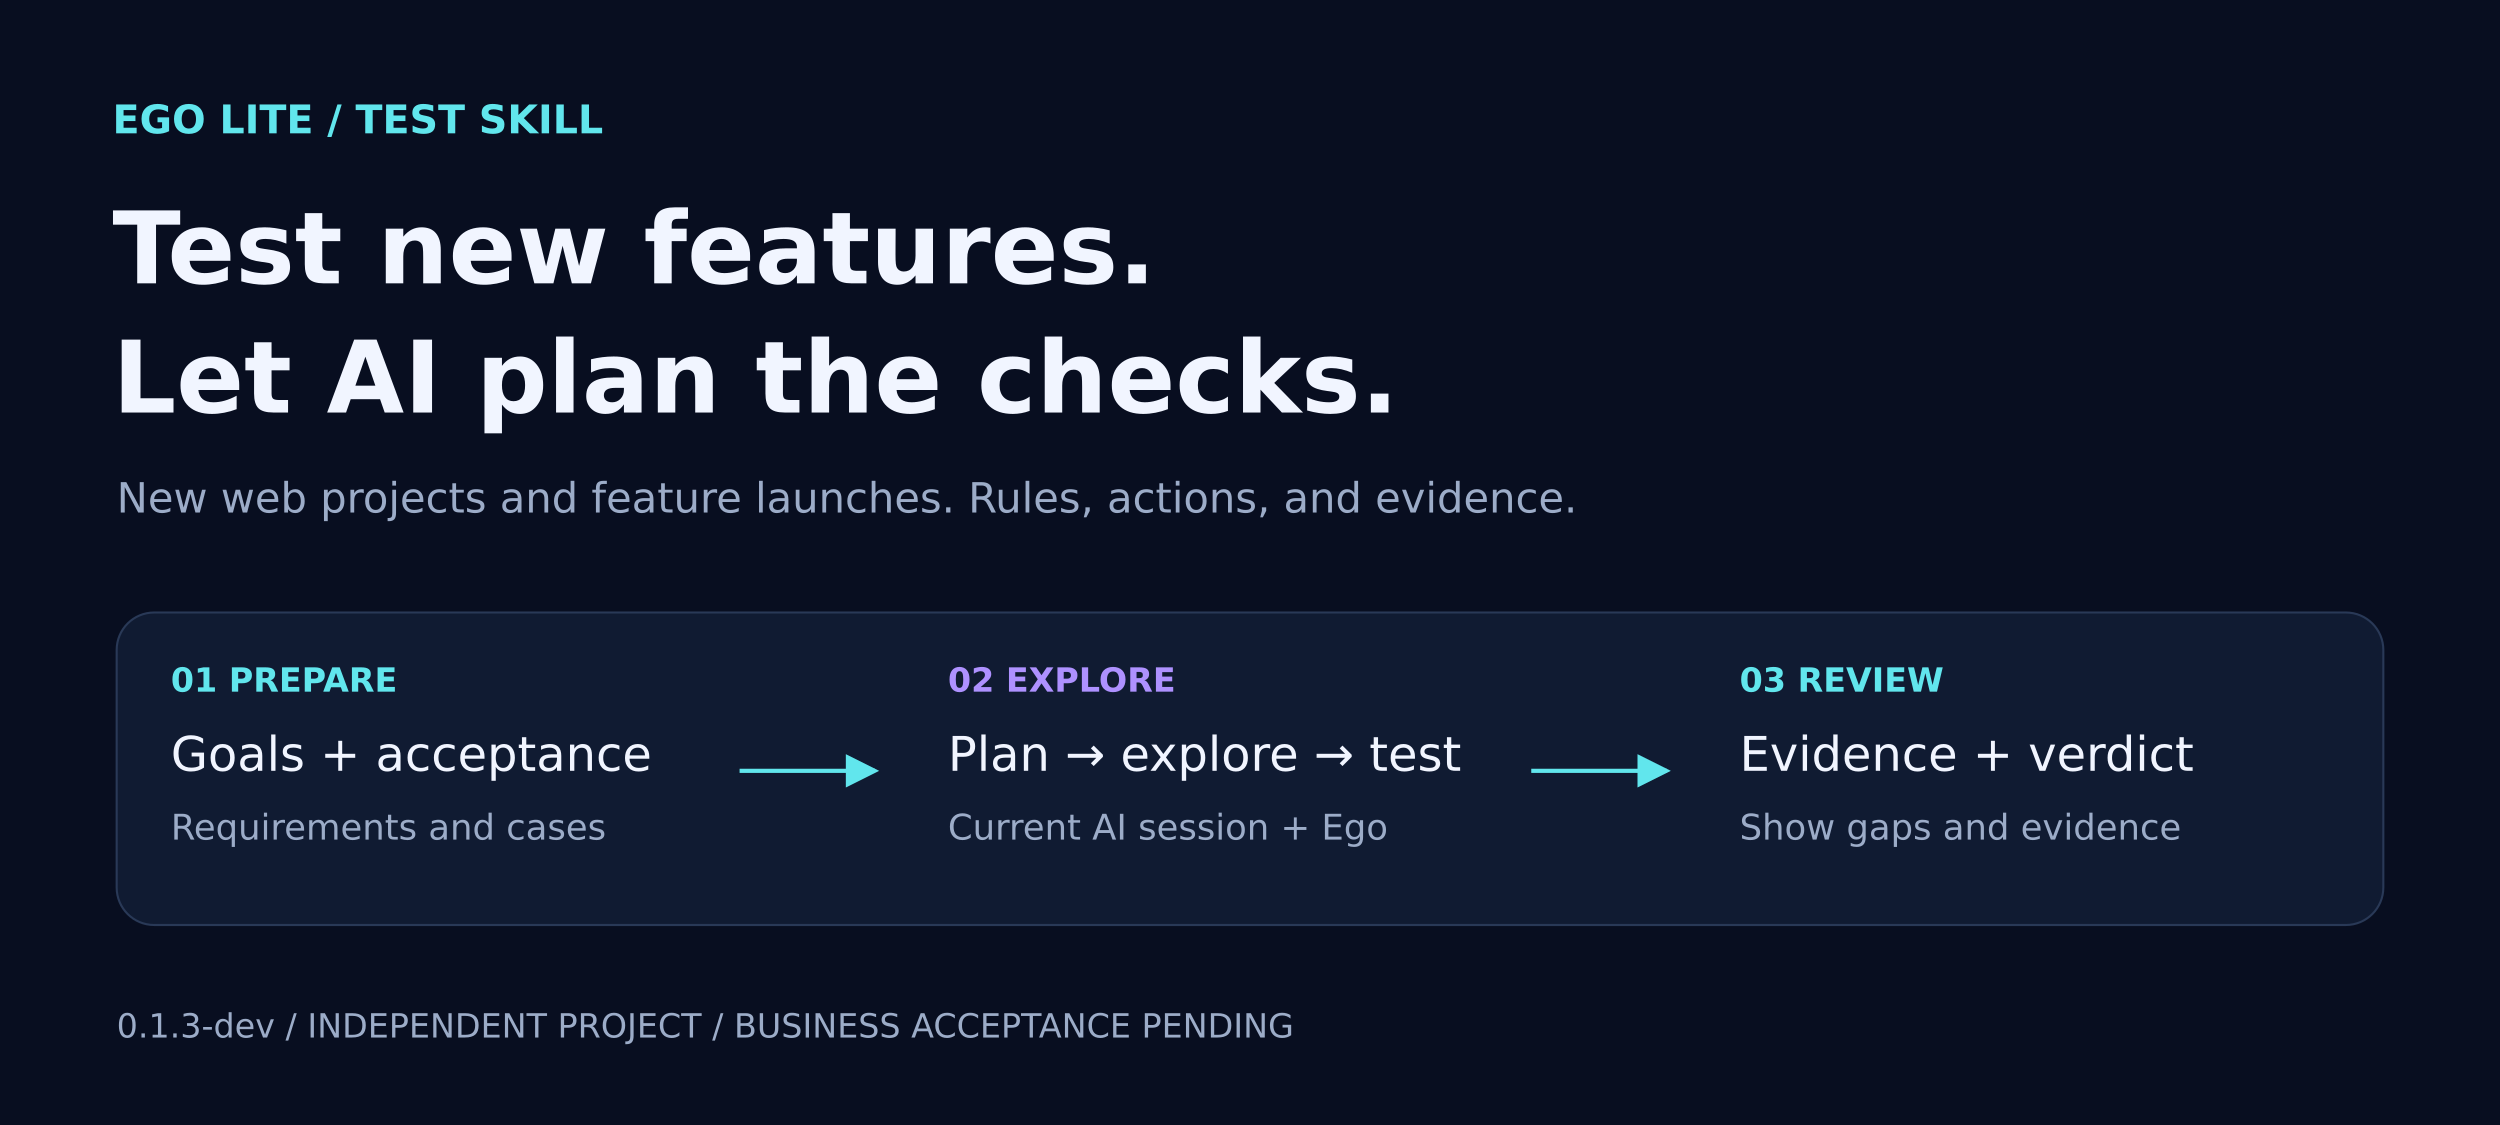
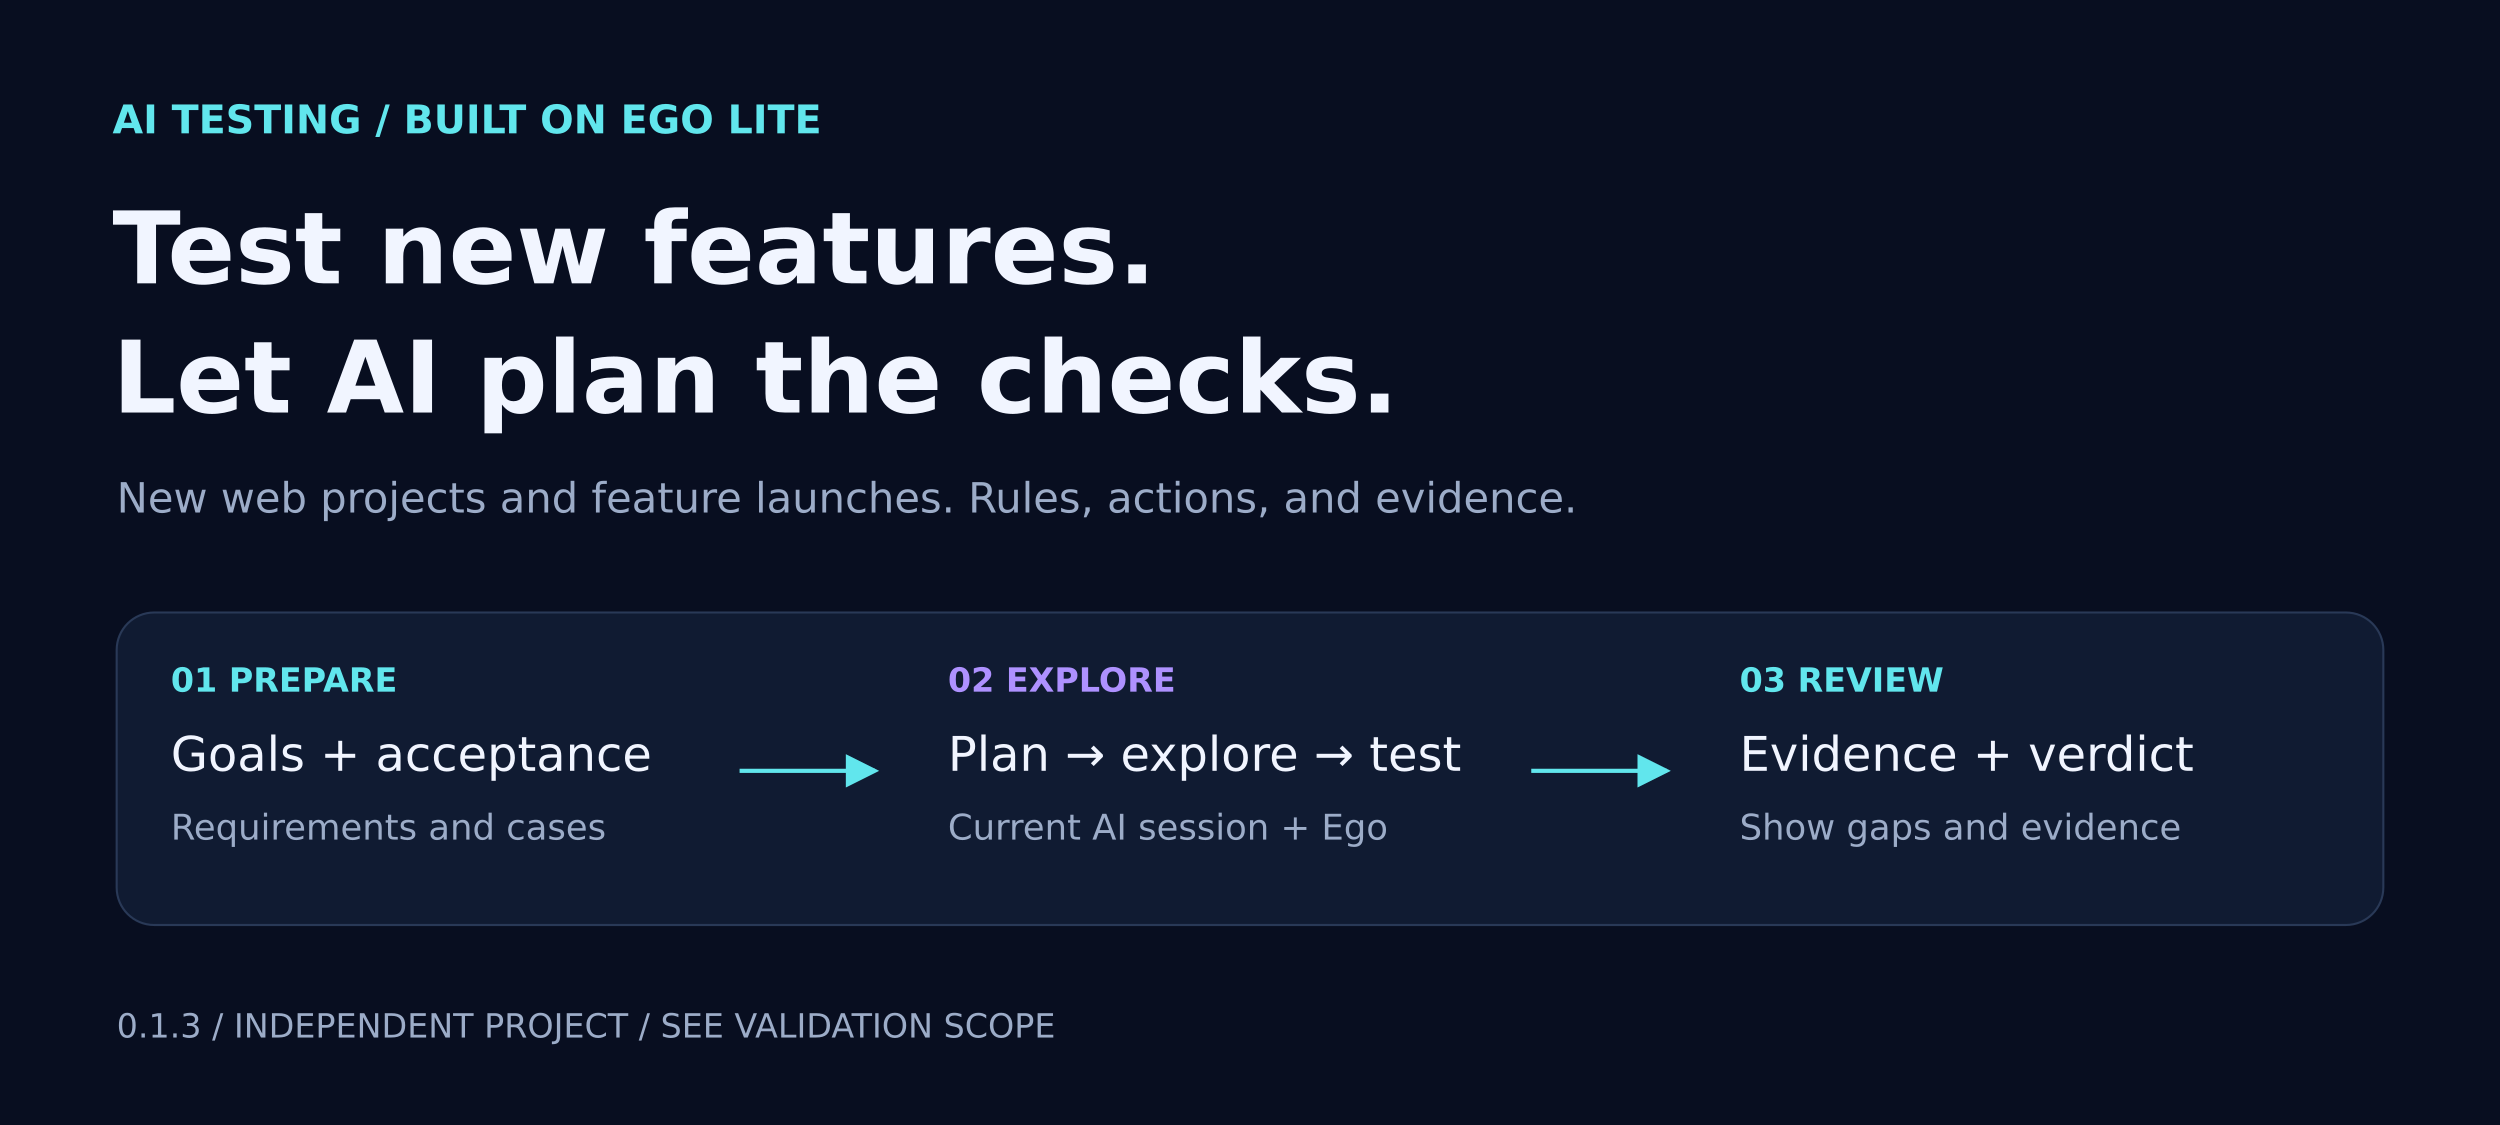
<svg xmlns="http://www.w3.org/2000/svg" width="1200" height="540" viewBox="0 0 1200 540" role="img" aria-label="Ego Lite Test Skill">
  <defs>
    <linearGradient id="g">
      <stop stop-color="#61e6ed" />
      <stop offset="1" stop-color="#ae91ff" />
    </linearGradient>
    <marker id="arrow" markerWidth="8" markerHeight="8" refX="7" refY="4" orient="auto">
      <path d="M0,0 L8,4 L0,8" fill="#61e6ed" />
    </marker>
  </defs>
  <g font-family="DejaVu Sans, Noto Sans CJK SC, sans-serif">
    <rect x="0" y="0" width="1200" height="540" rx="0" fill="#080e20" stroke="#080e20" />
    <path d="M0,2 H1200" stroke="url(#g)" stroke-width="4" />
-     <text x="54" y="64" font-size="19" fill="#61e6ed" font-weight="700">EGO LITE / TEST SKILL</text>
+     <text x="54" y="64" font-size="19" fill="#61e6ed" font-weight="700">AI TESTING / BUILT ON EGO LITE</text>
    <text x="54" y="136" font-size="48" fill="#f1f5ff" font-weight="700">Test new features.</text>
    <text x="54" y="198" font-size="48" fill="#f1f5ff" font-weight="700">Let AI plan the checks.</text>
    <text x="56" y="246" font-size="20" fill="#9cacc8" font-weight="400">New web projects and feature launches. Rules, actions, and evidence.</text>
    <rect x="56" y="294" width="1088" height="150" rx="18" fill="#101b32" stroke="#293957" />
    <text x="82" y="332" font-size="16" fill="#61e6ed" font-weight="700">01  PREPARE</text>
    <text x="82" y="370" font-size="23" fill="#f1f5ff" font-weight="400">Goals + acceptance</text>
    <text x="82" y="403" font-size="17" fill="#9cacc8" font-weight="400">Requirements and cases</text>
    <text x="455" y="332" font-size="16" fill="#ae91ff" font-weight="700">02  EXPLORE</text>
    <text x="455" y="370" font-size="23" fill="#f1f5ff" font-weight="400">Plan → explore → test</text>
    <text x="455" y="403" font-size="17" fill="#9cacc8" font-weight="400">Current AI session + Ego</text>
    <text x="835" y="332" font-size="16" fill="#61e6ed" font-weight="700">03  REVIEW</text>
    <text x="835" y="370" font-size="23" fill="#f1f5ff" font-weight="400">Evidence + verdict</text>
    <text x="835" y="403" font-size="17" fill="#9cacc8" font-weight="400">Show gaps and evidence</text>
    <path d="M355,370 L420,370" stroke="#61e6ed" stroke-width="2" fill="none" marker-end="url(#arrow)" />
    <path d="M735,370 L800,370" stroke="#61e6ed" stroke-width="2" fill="none" marker-end="url(#arrow)" />
-     <text x="56" y="498" font-size="16" fill="#9cacc8" font-weight="400">0.1.3-dev  /  INDEPENDENT PROJECT  /  BUSINESS ACCEPTANCE PENDING</text>
+     <text x="56" y="498" font-size="16" fill="#9cacc8" font-weight="400">0.1.3  /  INDEPENDENT PROJECT  /  SEE VALIDATION SCOPE</text>
  </g>
</svg>
